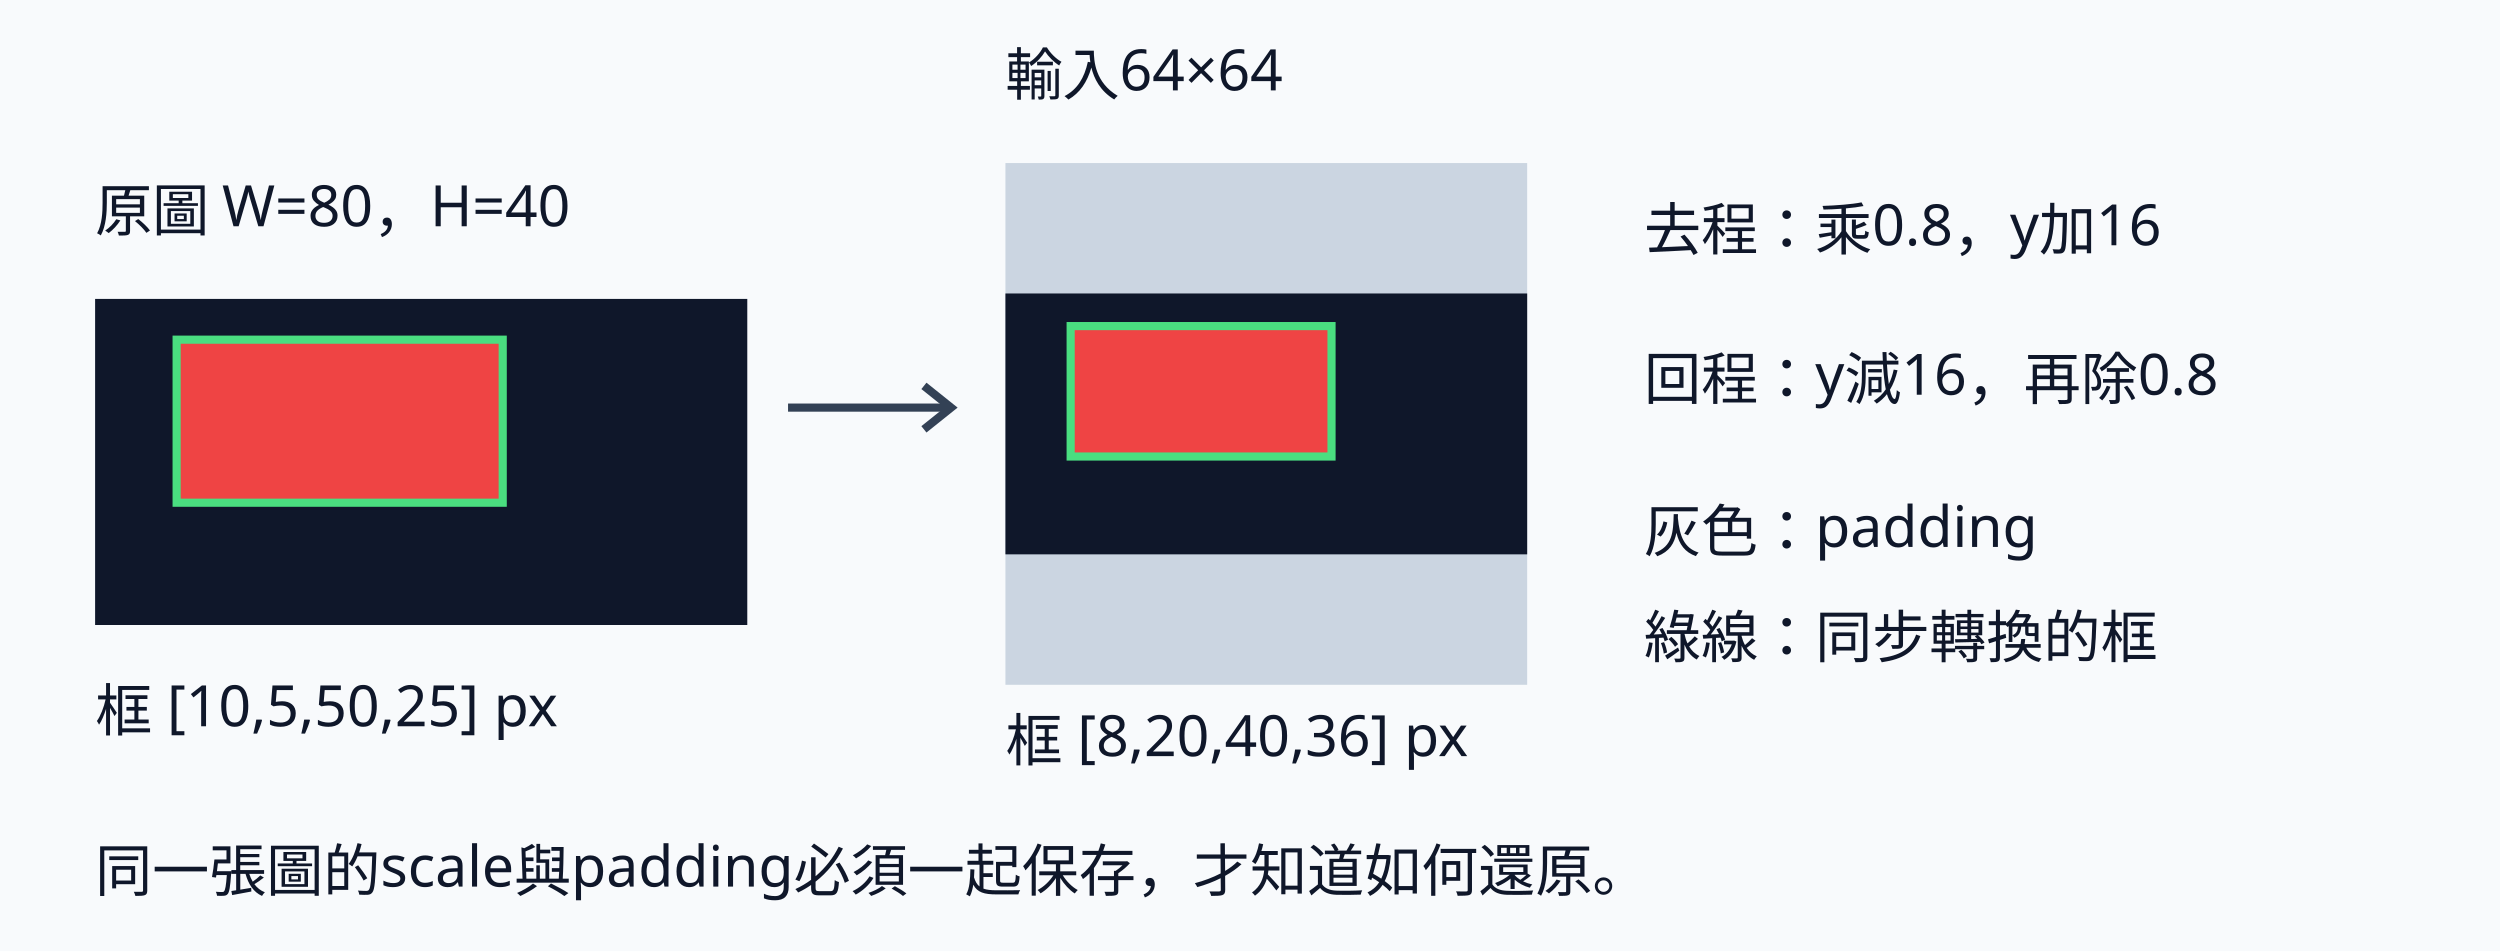
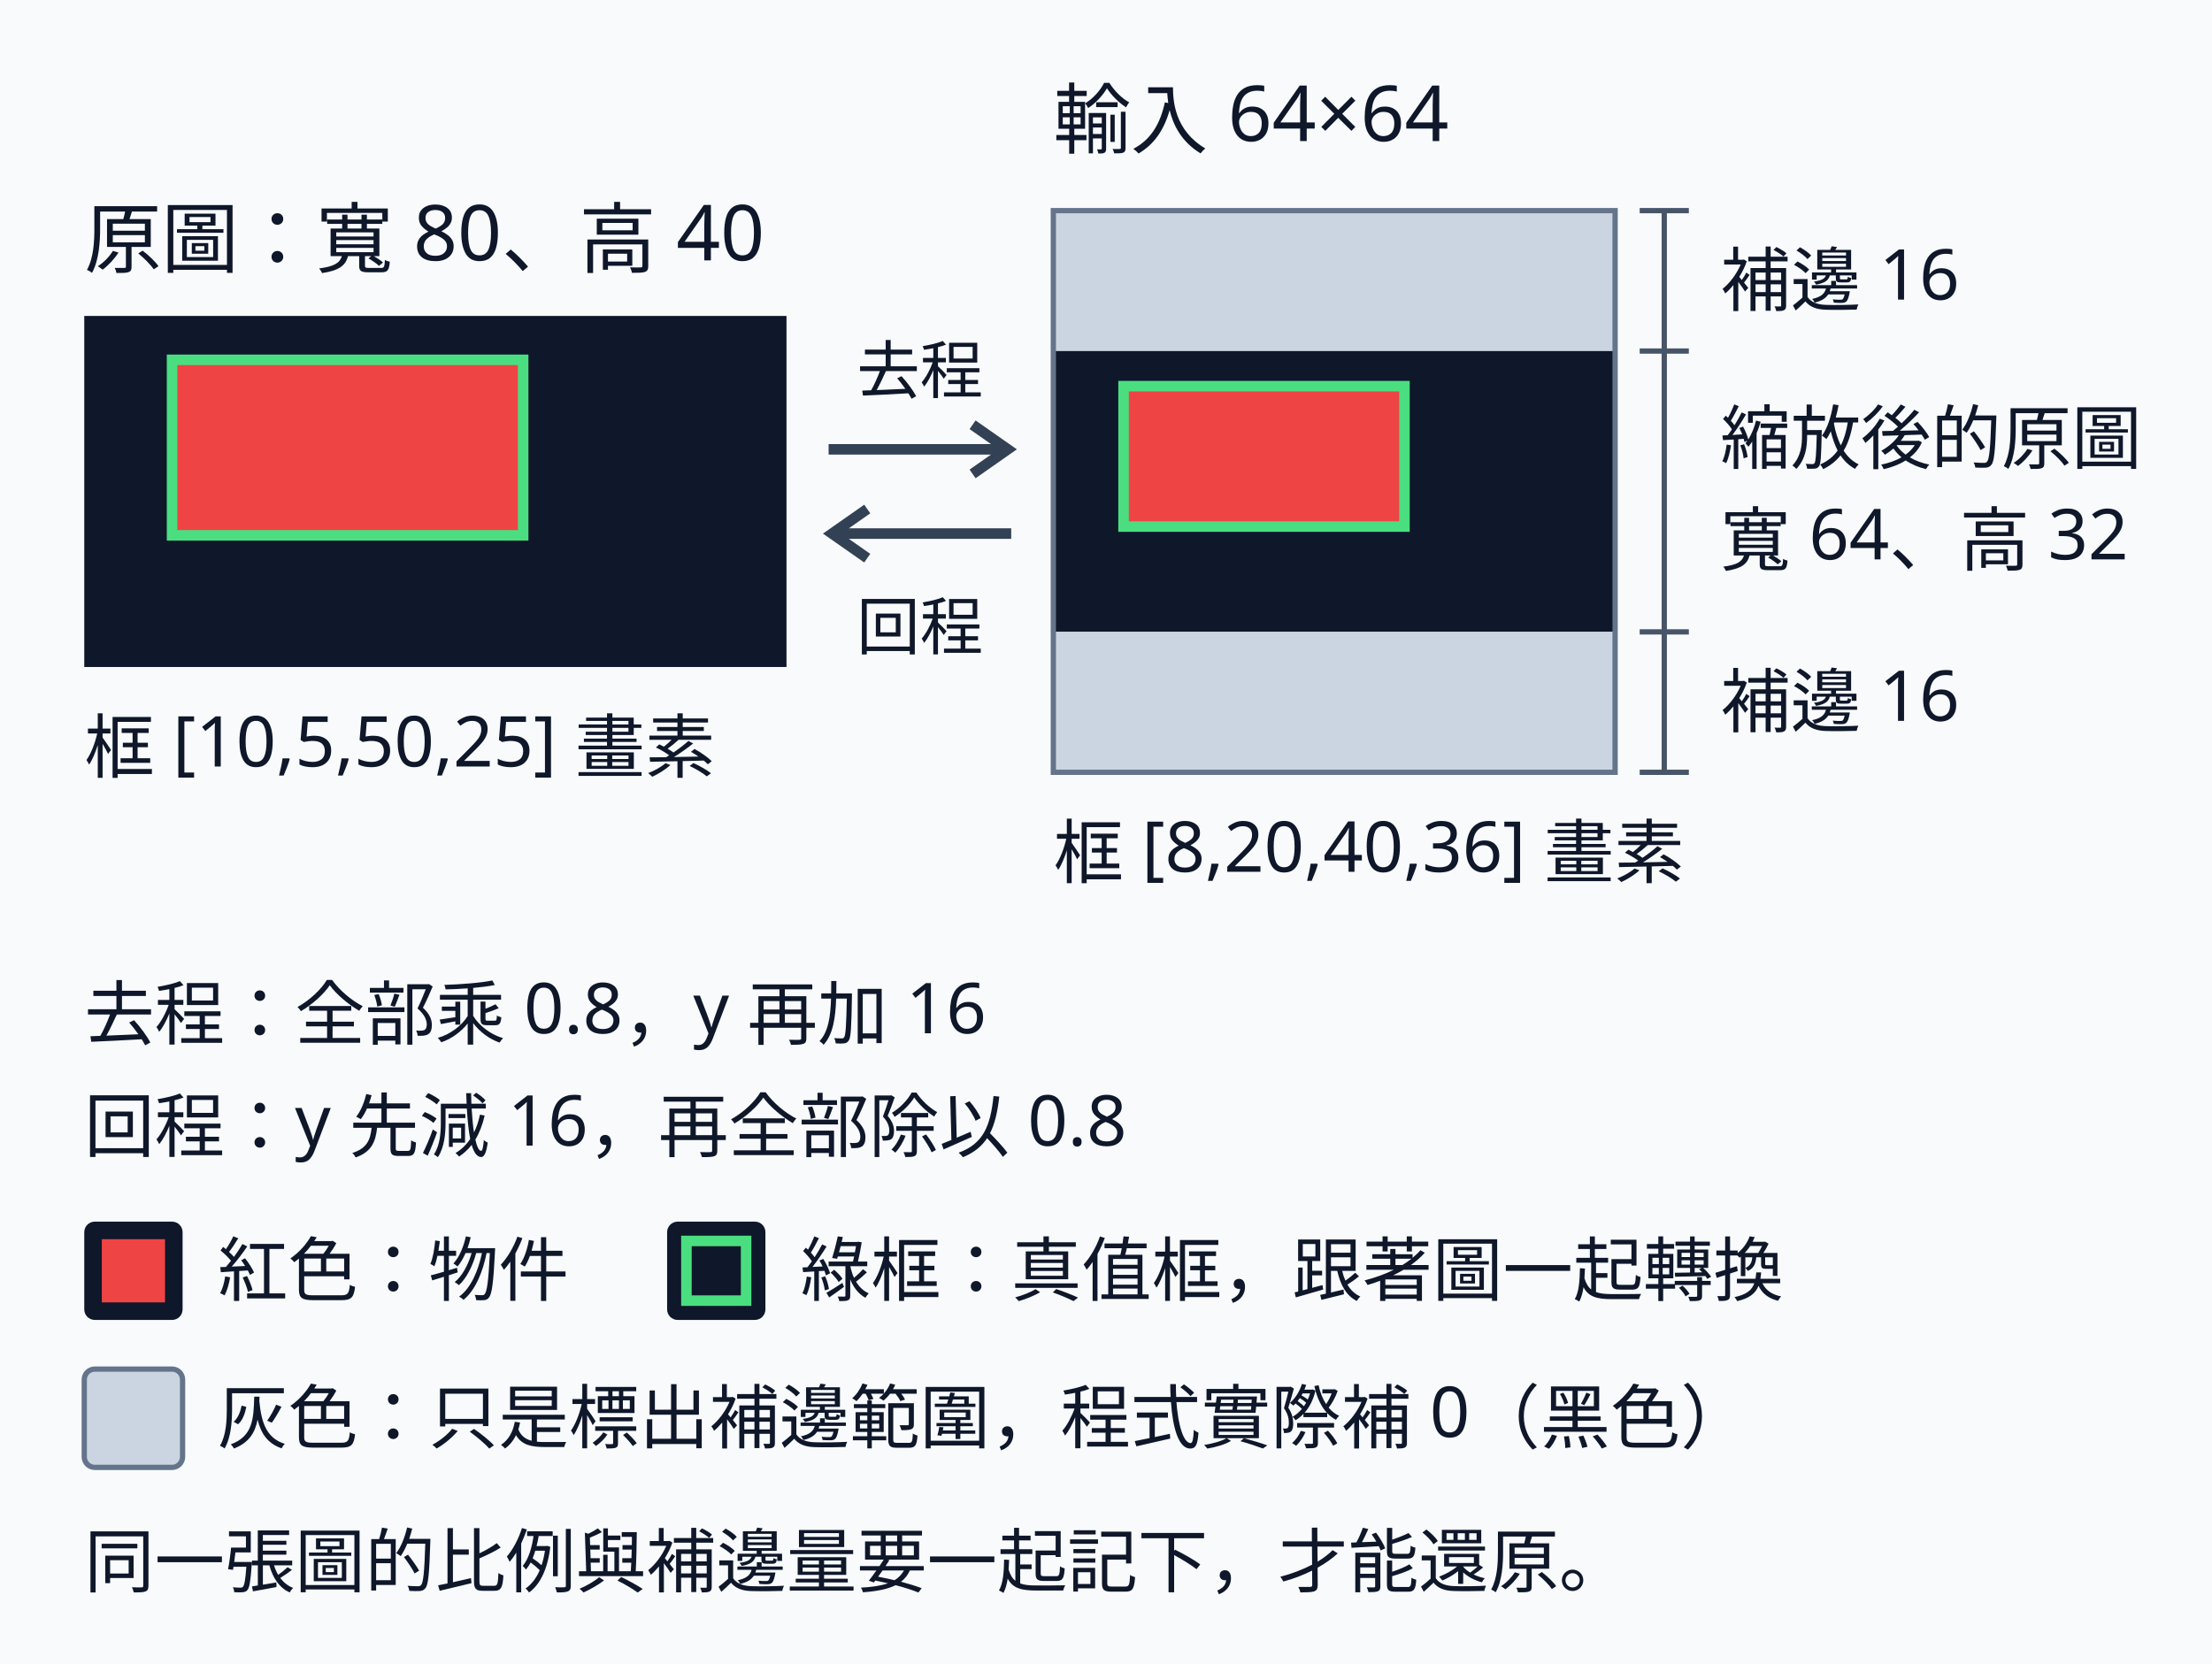
- <svg xmlns="http://www.w3.org/2000/svg" viewBox="0 0 920 350" role="img" aria-labelledby="title desc">
-   <rect width="920" height="350" fill="#f8fafc" />
-   <rect x="35" y="110" width="240" height="120" fill="#0f172a" />
-   <rect x="65" y="125" width="120" height="60" fill="#ef4444" stroke="#4ade80" stroke-width="3" />
-   <rect x="370" y="60" width="192" height="192" fill="#cbd5e1" />
-   <rect x="370" y="108" width="192" height="96" fill="#0f172a" />
-   <rect x="394" y="120" width="96" height="48" fill="#ef4444" stroke="#4ade80" stroke-width="3" />
-   <g font-family="sans-serif" font-size="21" fill="#0f172a">
-     <text x="35" y="85">原圖 W=80，H=40</text>
-     <text x="35" y="269">框 [10,5,50,25] px</text>
-     <text x="370" y="35">輸入64×64</text>
-     <text x="370" y="280">框 [8,20,40,36] px</text>
-     <text x="605" y="92">去程：乘0.8，y加16</text>
-     <text x="605" y="147">回程：y減16，再除0.8</text>
-     <text x="605" y="203">灰色：padding</text>
-     <text x="605" y="242">綠線：同步轉換的框</text>
-     <text x="35" y="328">同一張圖的scale與padding必須一起保存，才知道如何還原。</text>
+ <svg xmlns="http://www.w3.org/2000/svg" viewBox="0 0 630 474" role="img" aria-labelledby="title desc">
+   <rect width="630" height="474" fill="#f8fafc" />
+   <rect x="24" y="90" width="200" height="100" fill="#0f172a" />
+   <rect x="49" y="102.5" width="100" height="50" fill="#ef4444" />
+   <rect x="49" y="102.5" width="100" height="50" fill="none" stroke="#4ade80" stroke-width="3" />
+   <rect x="300" y="60" width="160" height="40" fill="#cbd5e1" />
+   <rect x="300" y="100" width="160" height="80" fill="#0f172a" />
+   <rect x="300" y="180" width="160" height="40" fill="#cbd5e1" />
+   <rect x="300" y="60" width="160" height="160" fill="none" stroke="#64748b" stroke-width="1.5" />
+   <rect x="320" y="110" width="80" height="40" fill="#ef4444" />
+   <rect x="320" y="110" width="80" height="40" fill="none" stroke="#4ade80" stroke-width="3" />
+   <path d="M474 60V220M467 60H481M467 100H481M467 180H481M467 220H481" fill="none" stroke="#475569" stroke-width="1.5" />
+   <g fill="none" stroke="#334155" stroke-width="3">
+     <path d="M236 128H286M277 121L287 128L277 135" />
+     <path d="M288 152H238M247 145L237 152L247 159" />
  </g>
-   <path d="M290 150H350" stroke="#334155" stroke-width="3" />
-   <path d="M340 142L350 150L340 158" fill="none" stroke="#334155" stroke-width="3" />
+   <g fill="#0f172a">
+     <rect x="24" y="348" width="28" height="28" rx="3" />
+     <rect x="190" y="348" width="28" height="28" rx="3" />
+   </g>
+   <rect x="29" y="353" width="18" height="18" fill="#ef4444" />
+   <rect x="195.5" y="353.5" width="17" height="17" fill="none" stroke="#4ade80" stroke-width="3" />
+   <rect x="24" y="390" width="28" height="28" rx="3" fill="#cbd5e1" stroke="#64748b" stroke-width="1.5" />
+   <g font-family="sans-serif" font-size="20" fill="#0f172a">
+     <text x="24" y="76" font-size="22">原圖：寬 80、高 40</text>
+     <text x="300" y="42" font-size="22">輸入 64×64</text>
+     <text x="24" y="220">框 [10,5,50,25] 畫素</text>
+     <text x="300" y="250">框 [8,20,40,36] 畫素</text>
+     <text x="262" y="112" font-size="18" text-anchor="middle">去程</text>
+     <text x="262" y="185" font-size="18" text-anchor="middle">回程</text>
+     <text x="490" y="87">補邊 16</text>
+     <text x="490" y="132">縮放後的原圖</text>
+     <text x="490" y="161">寬 64、高 32</text>
+     <text x="490" y="207">補邊 16</text>
+     <text x="24" y="296">去程：全部乘 0.8，y 再加 16</text>
+     <text x="24" y="328">回程：y 先減 16，再全部除以 0.8</text>
+     <text x="62" y="369">紅色：物件</text>
+     <text x="228" y="369">綠框：真值框，跟著圖一起轉換</text>
+     <text x="62" y="411">灰色：只是標出補邊範圍，程式實際補 0（黑色）</text>
+     <text x="24" y="452">同一張圖的比例與補邊量要一起記下，才能還原。</text>
+   </g>
</svg>
